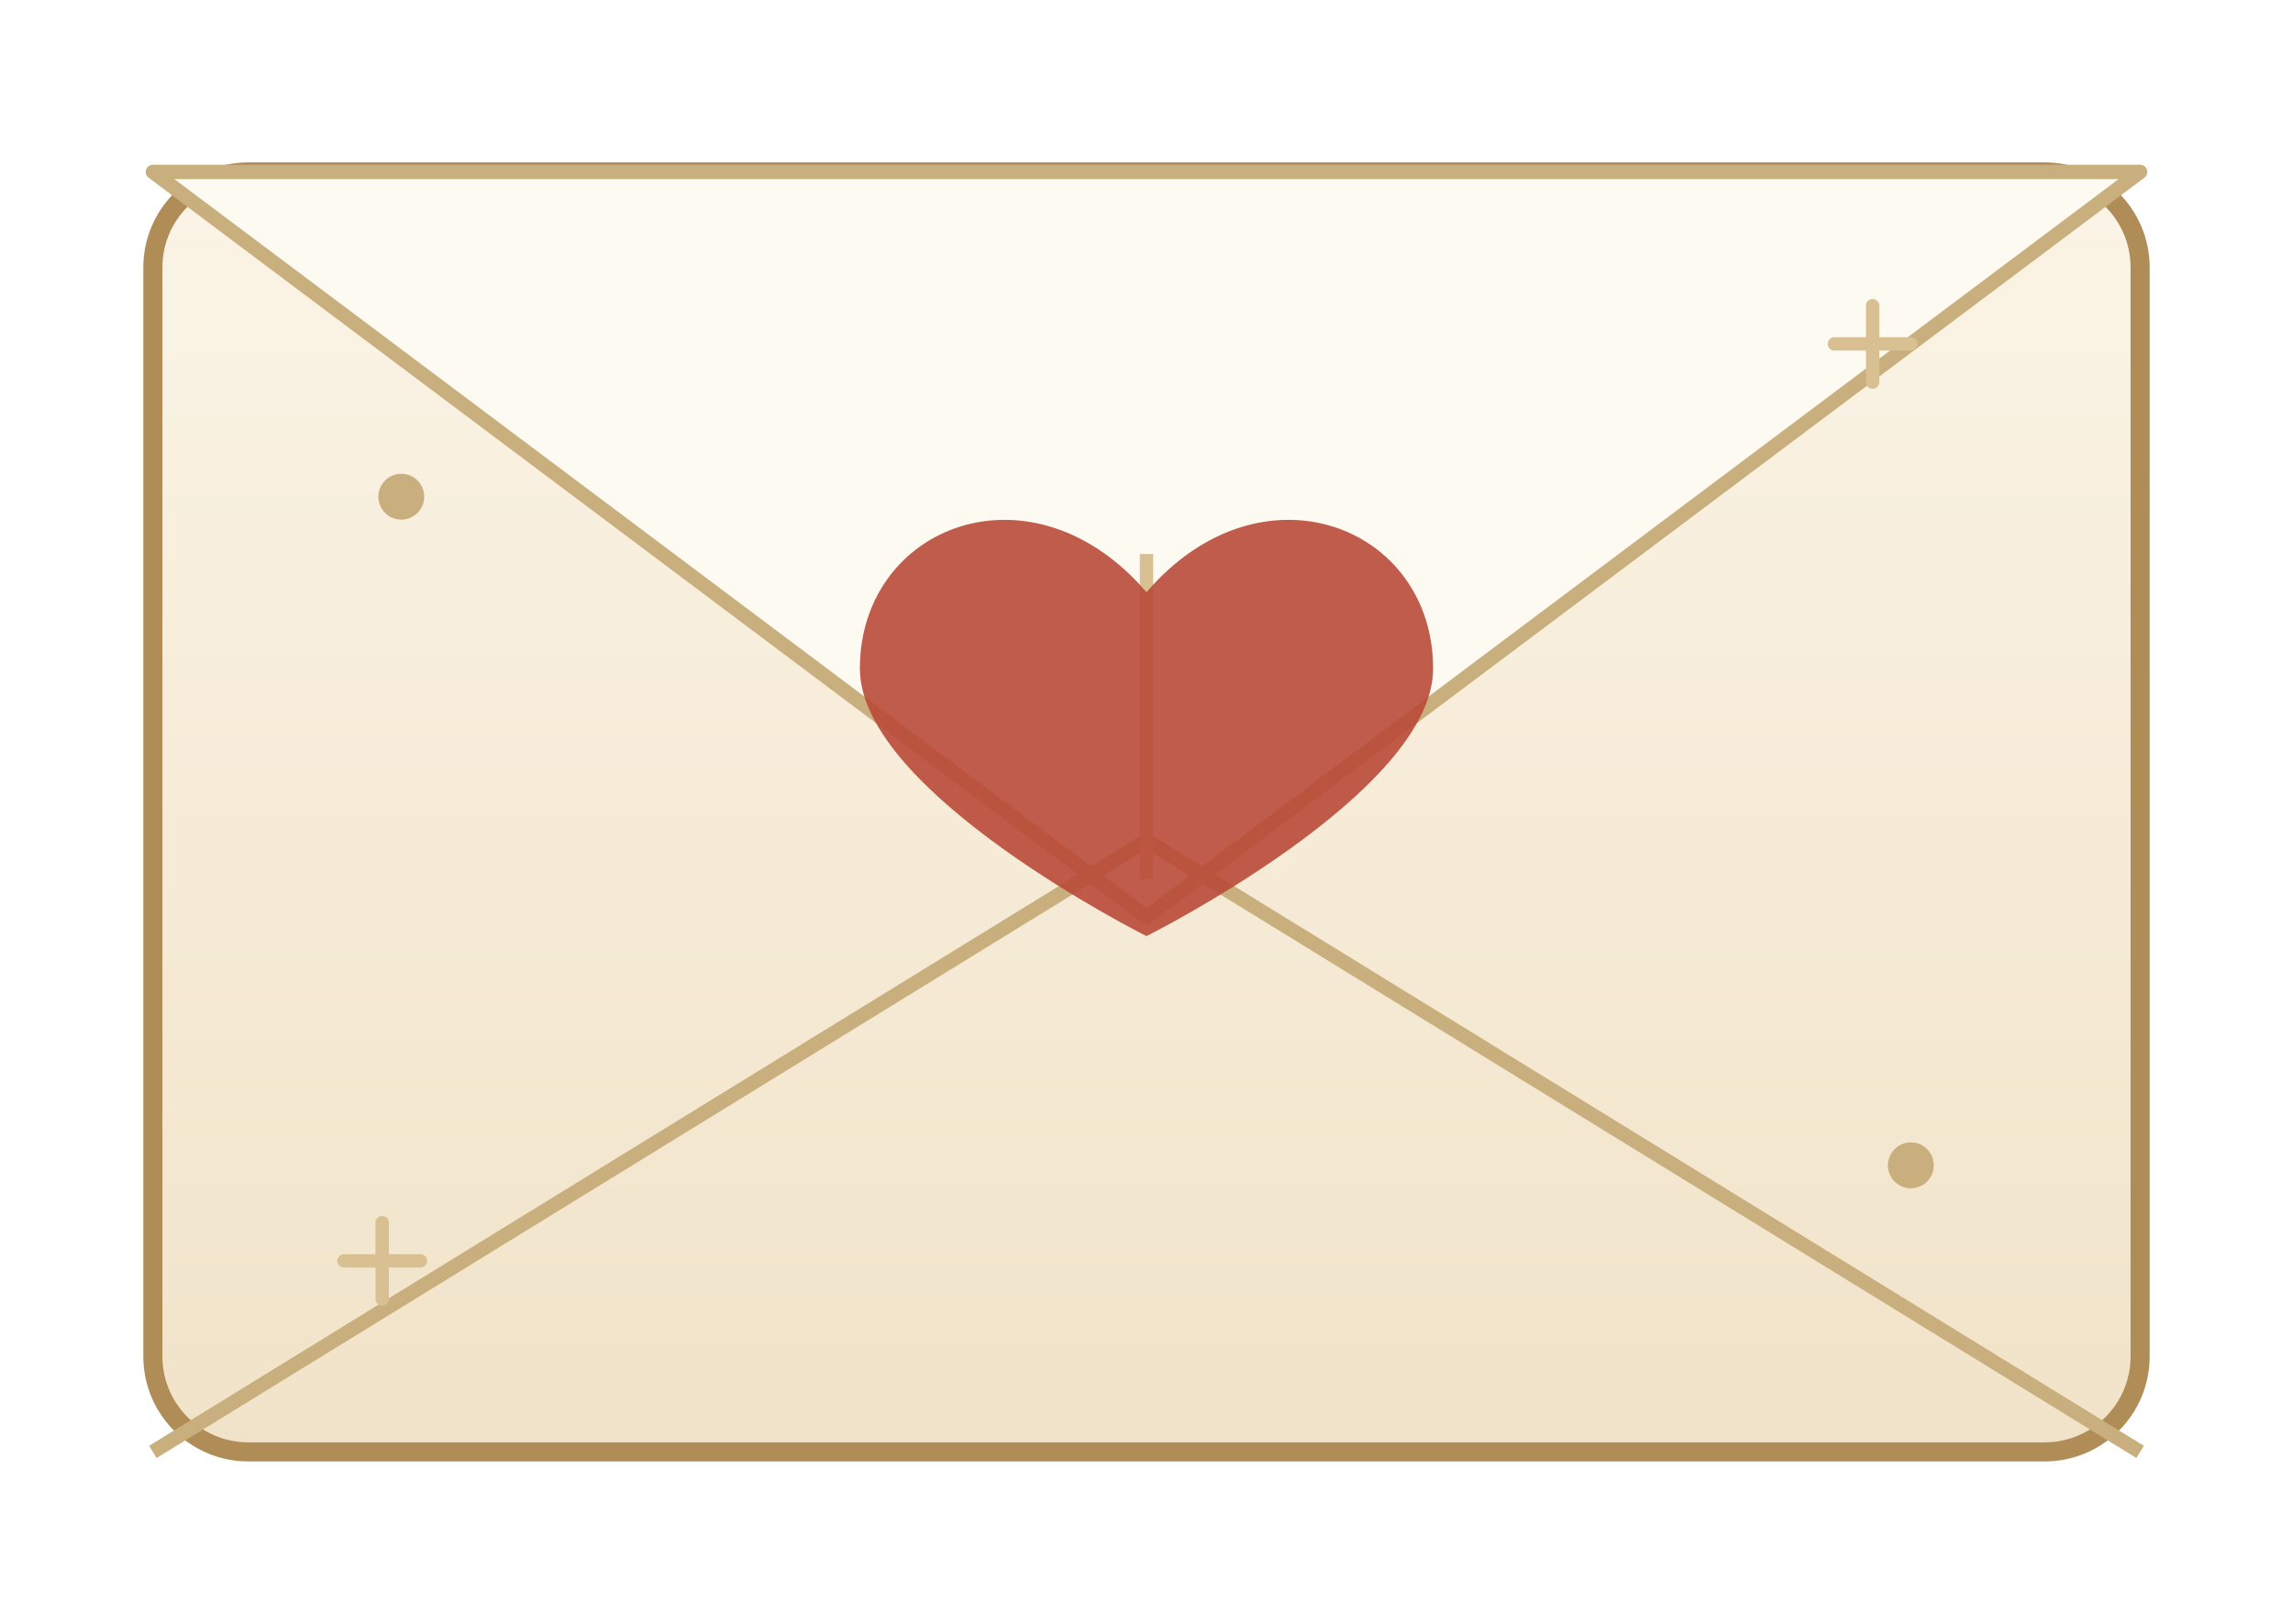
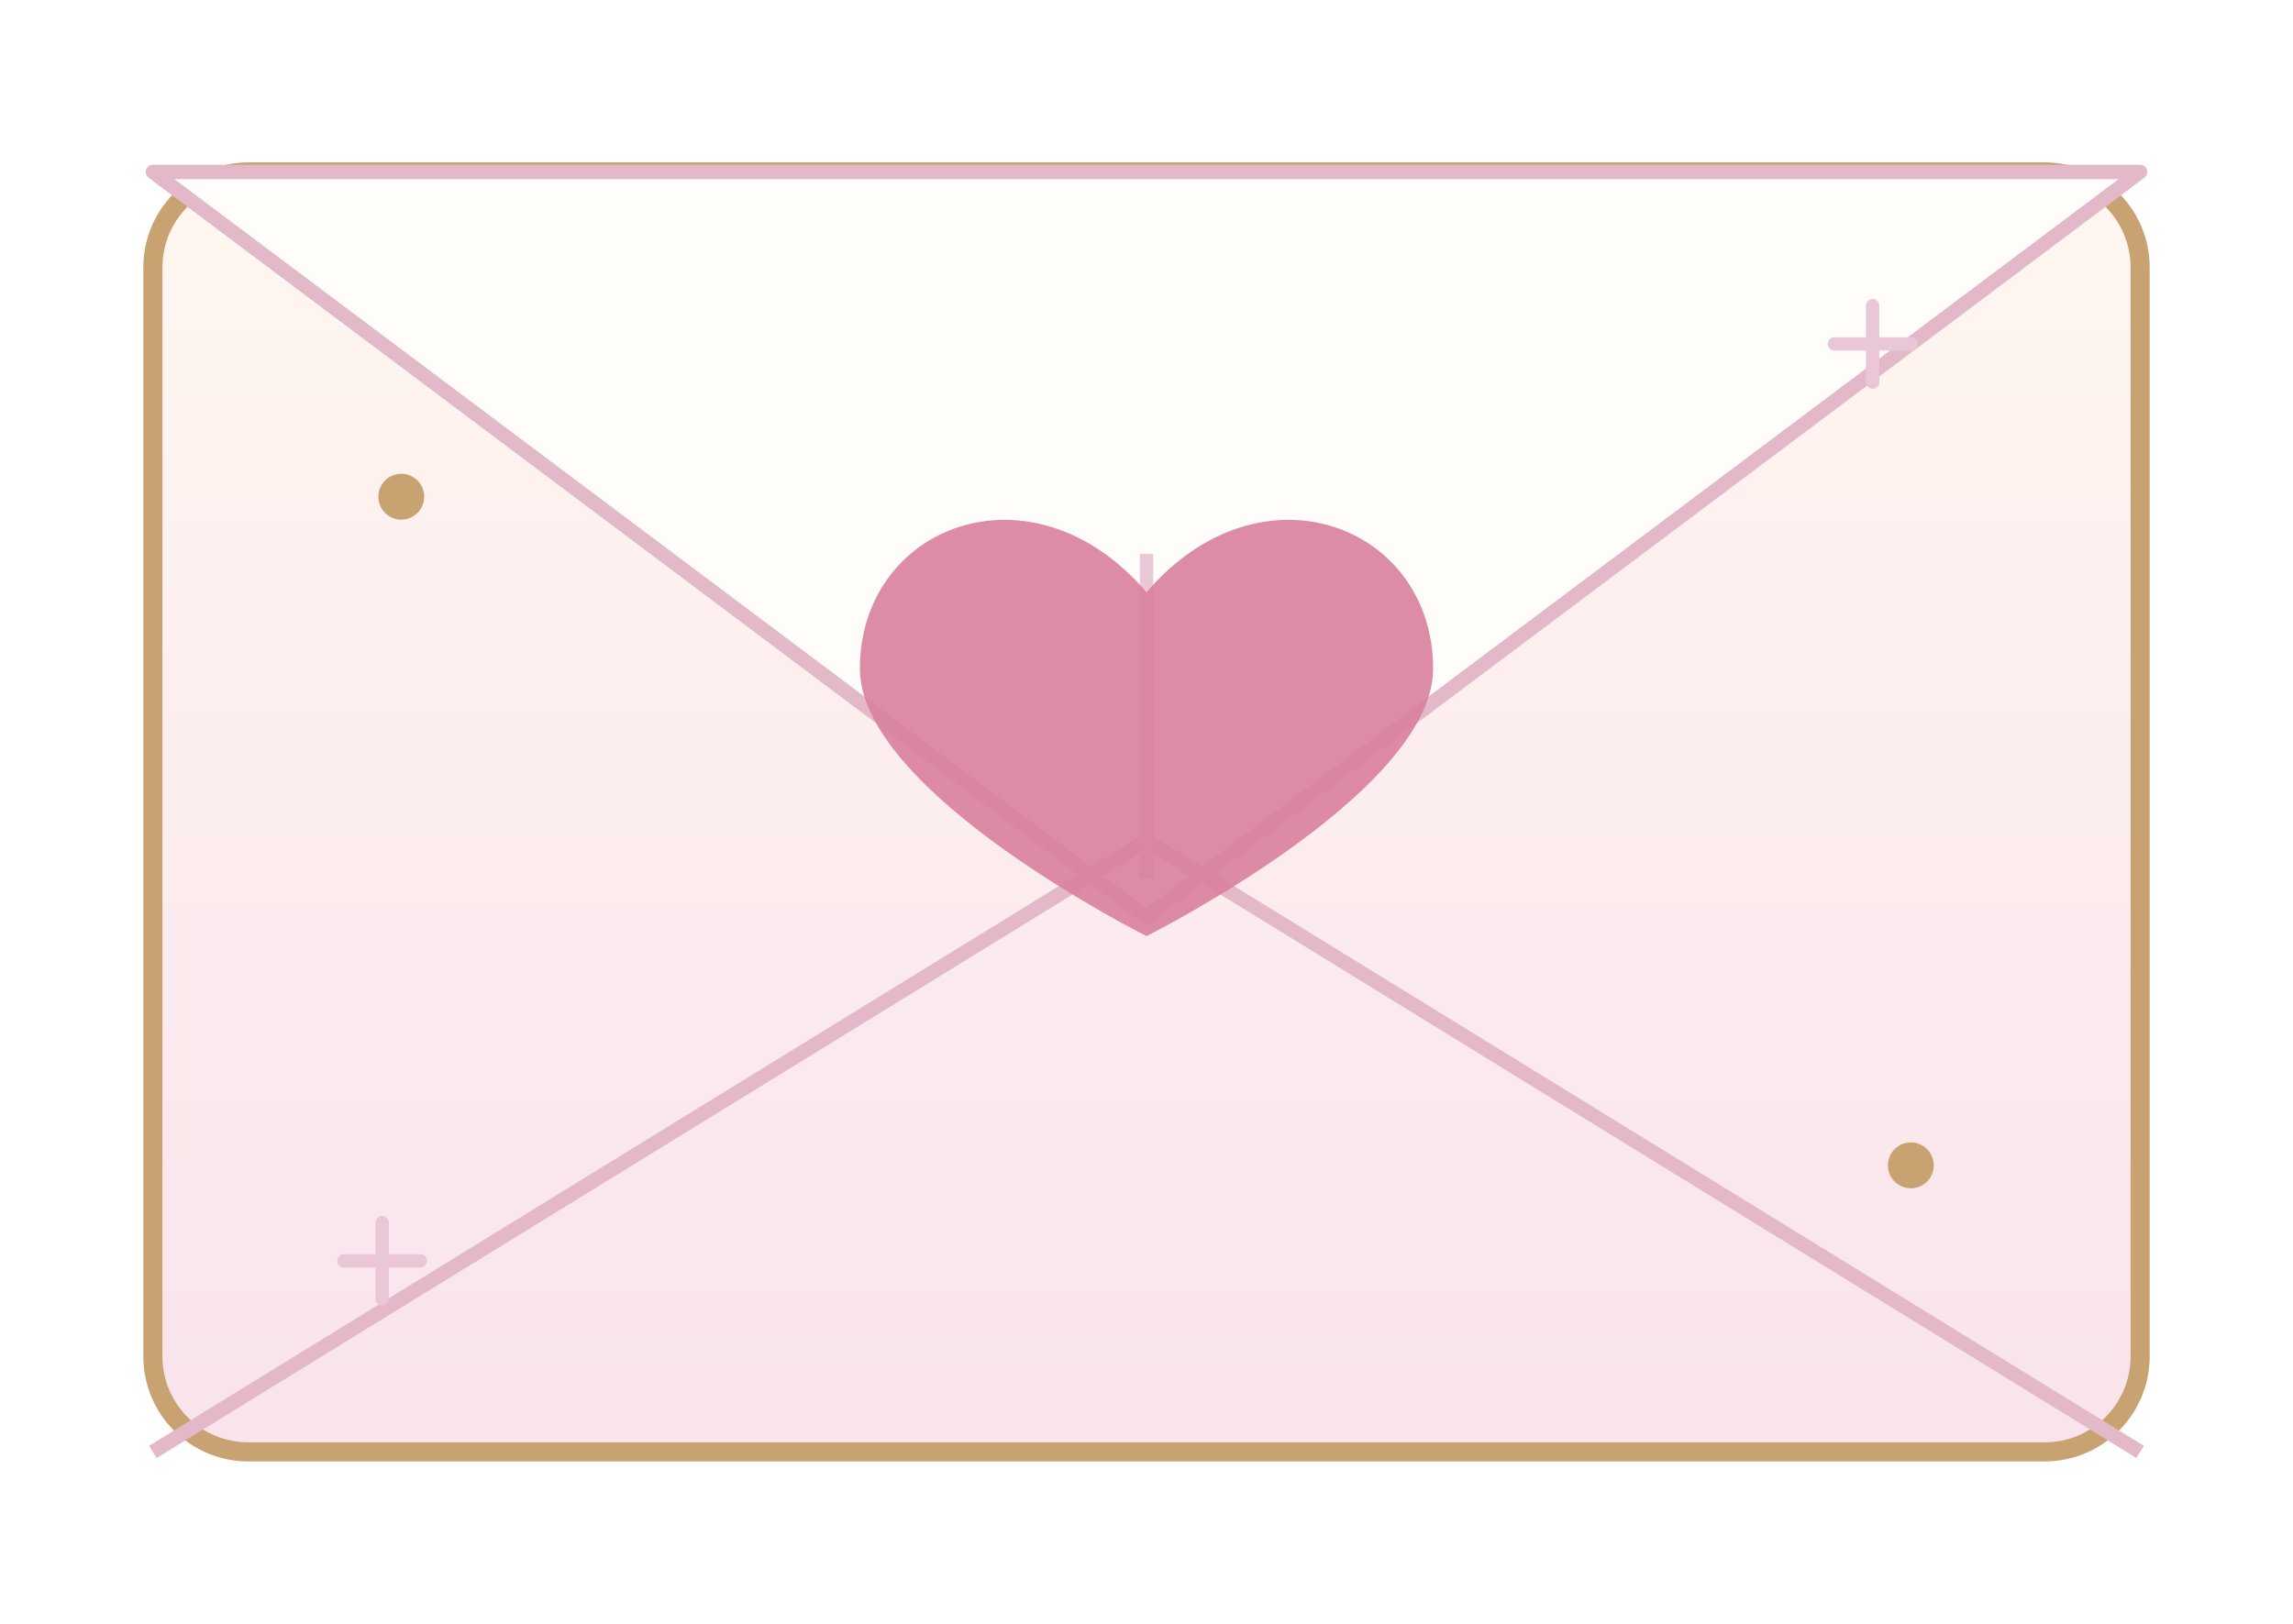
<svg xmlns="http://www.w3.org/2000/svg" viewBox="0 0 240 170" width="240" height="170" role="img" aria-label="Sobre de invitación con sello de corazón">
  <defs>
    <linearGradient id="gsobre" x1="0" y1="0" x2="0" y2="1">
-       <stop offset="0" stop-color="#FBF4E6" />
-       <stop offset="1" stop-color="#F1E3C9" />
+       <stop offset="0" stop-color="#FFF7F0" />
+       <stop offset="1" stop-color="#F9E3EC" />
    </linearGradient>
  </defs>
-   <rect x="16" y="18" width="208" height="134" rx="10" fill="url(#gsobre)" stroke="#B08D57" stroke-width="2" />
-   <path d="M16 18 L120 96 L224 18 Z" fill="#FDFAF2" stroke="#C9AE7E" stroke-width="1.5" stroke-linejoin="round" />
-   <path d="M16 152 L120 88 L224 152" fill="none" stroke="#C9AE7E" stroke-width="1.5" stroke-linejoin="round" />
-   <path d="M120 58 L120 92" stroke="#D8C092" stroke-width="1.4" />
-   <path d="M120 62 C108 48 90 55 90 70 C90 83 120 98 120 98 C120 98 150 83 150 70 C150 55 132 48 120 62 Z" fill="#B94A38" opacity="0.9" />
-   <circle cx="42" cy="52" r="2.4" fill="#C9AE7E" />
-   <circle cx="200" cy="122" r="2.4" fill="#C9AE7E" />
-   <path d="M40 128 l0 8 M36 132 l8 0 M196 32 l0 8 M192 36 l8 0" stroke="#D8C092" stroke-width="1.4" stroke-linecap="round" />
+   <rect x="16" y="18" width="208" height="134" rx="10" fill="url(#gsobre)" stroke="#C9A272" stroke-width="2" />
+   <path d="M16 18 L120 96 L224 18 Z" fill="#FFFDFA" stroke="#E3B8C8" stroke-width="1.5" stroke-linejoin="round" />
+   <path d="M16 152 L120 88 L224 152" fill="none" stroke="#E3B8C8" stroke-width="1.5" stroke-linejoin="round" />
+   <path d="M120 58 L120 92" stroke="#E9C7D6" stroke-width="1.4" />
+   <path d="M120 62 C108 48 90 55 90 70 C90 83 120 98 120 98 C120 98 150 83 150 70 C150 55 132 48 120 62 Z" fill="#D97F9F" opacity="0.9" />
+   <circle cx="42" cy="52" r="2.4" fill="#C9A272" />
+   <circle cx="200" cy="122" r="2.4" fill="#C9A272" />
+   <path d="M40 128 l0 8 M36 132 l8 0 M196 32 l0 8 M192 36 l8 0" stroke="#E9C7D6" stroke-width="1.4" stroke-linecap="round" />
</svg>
